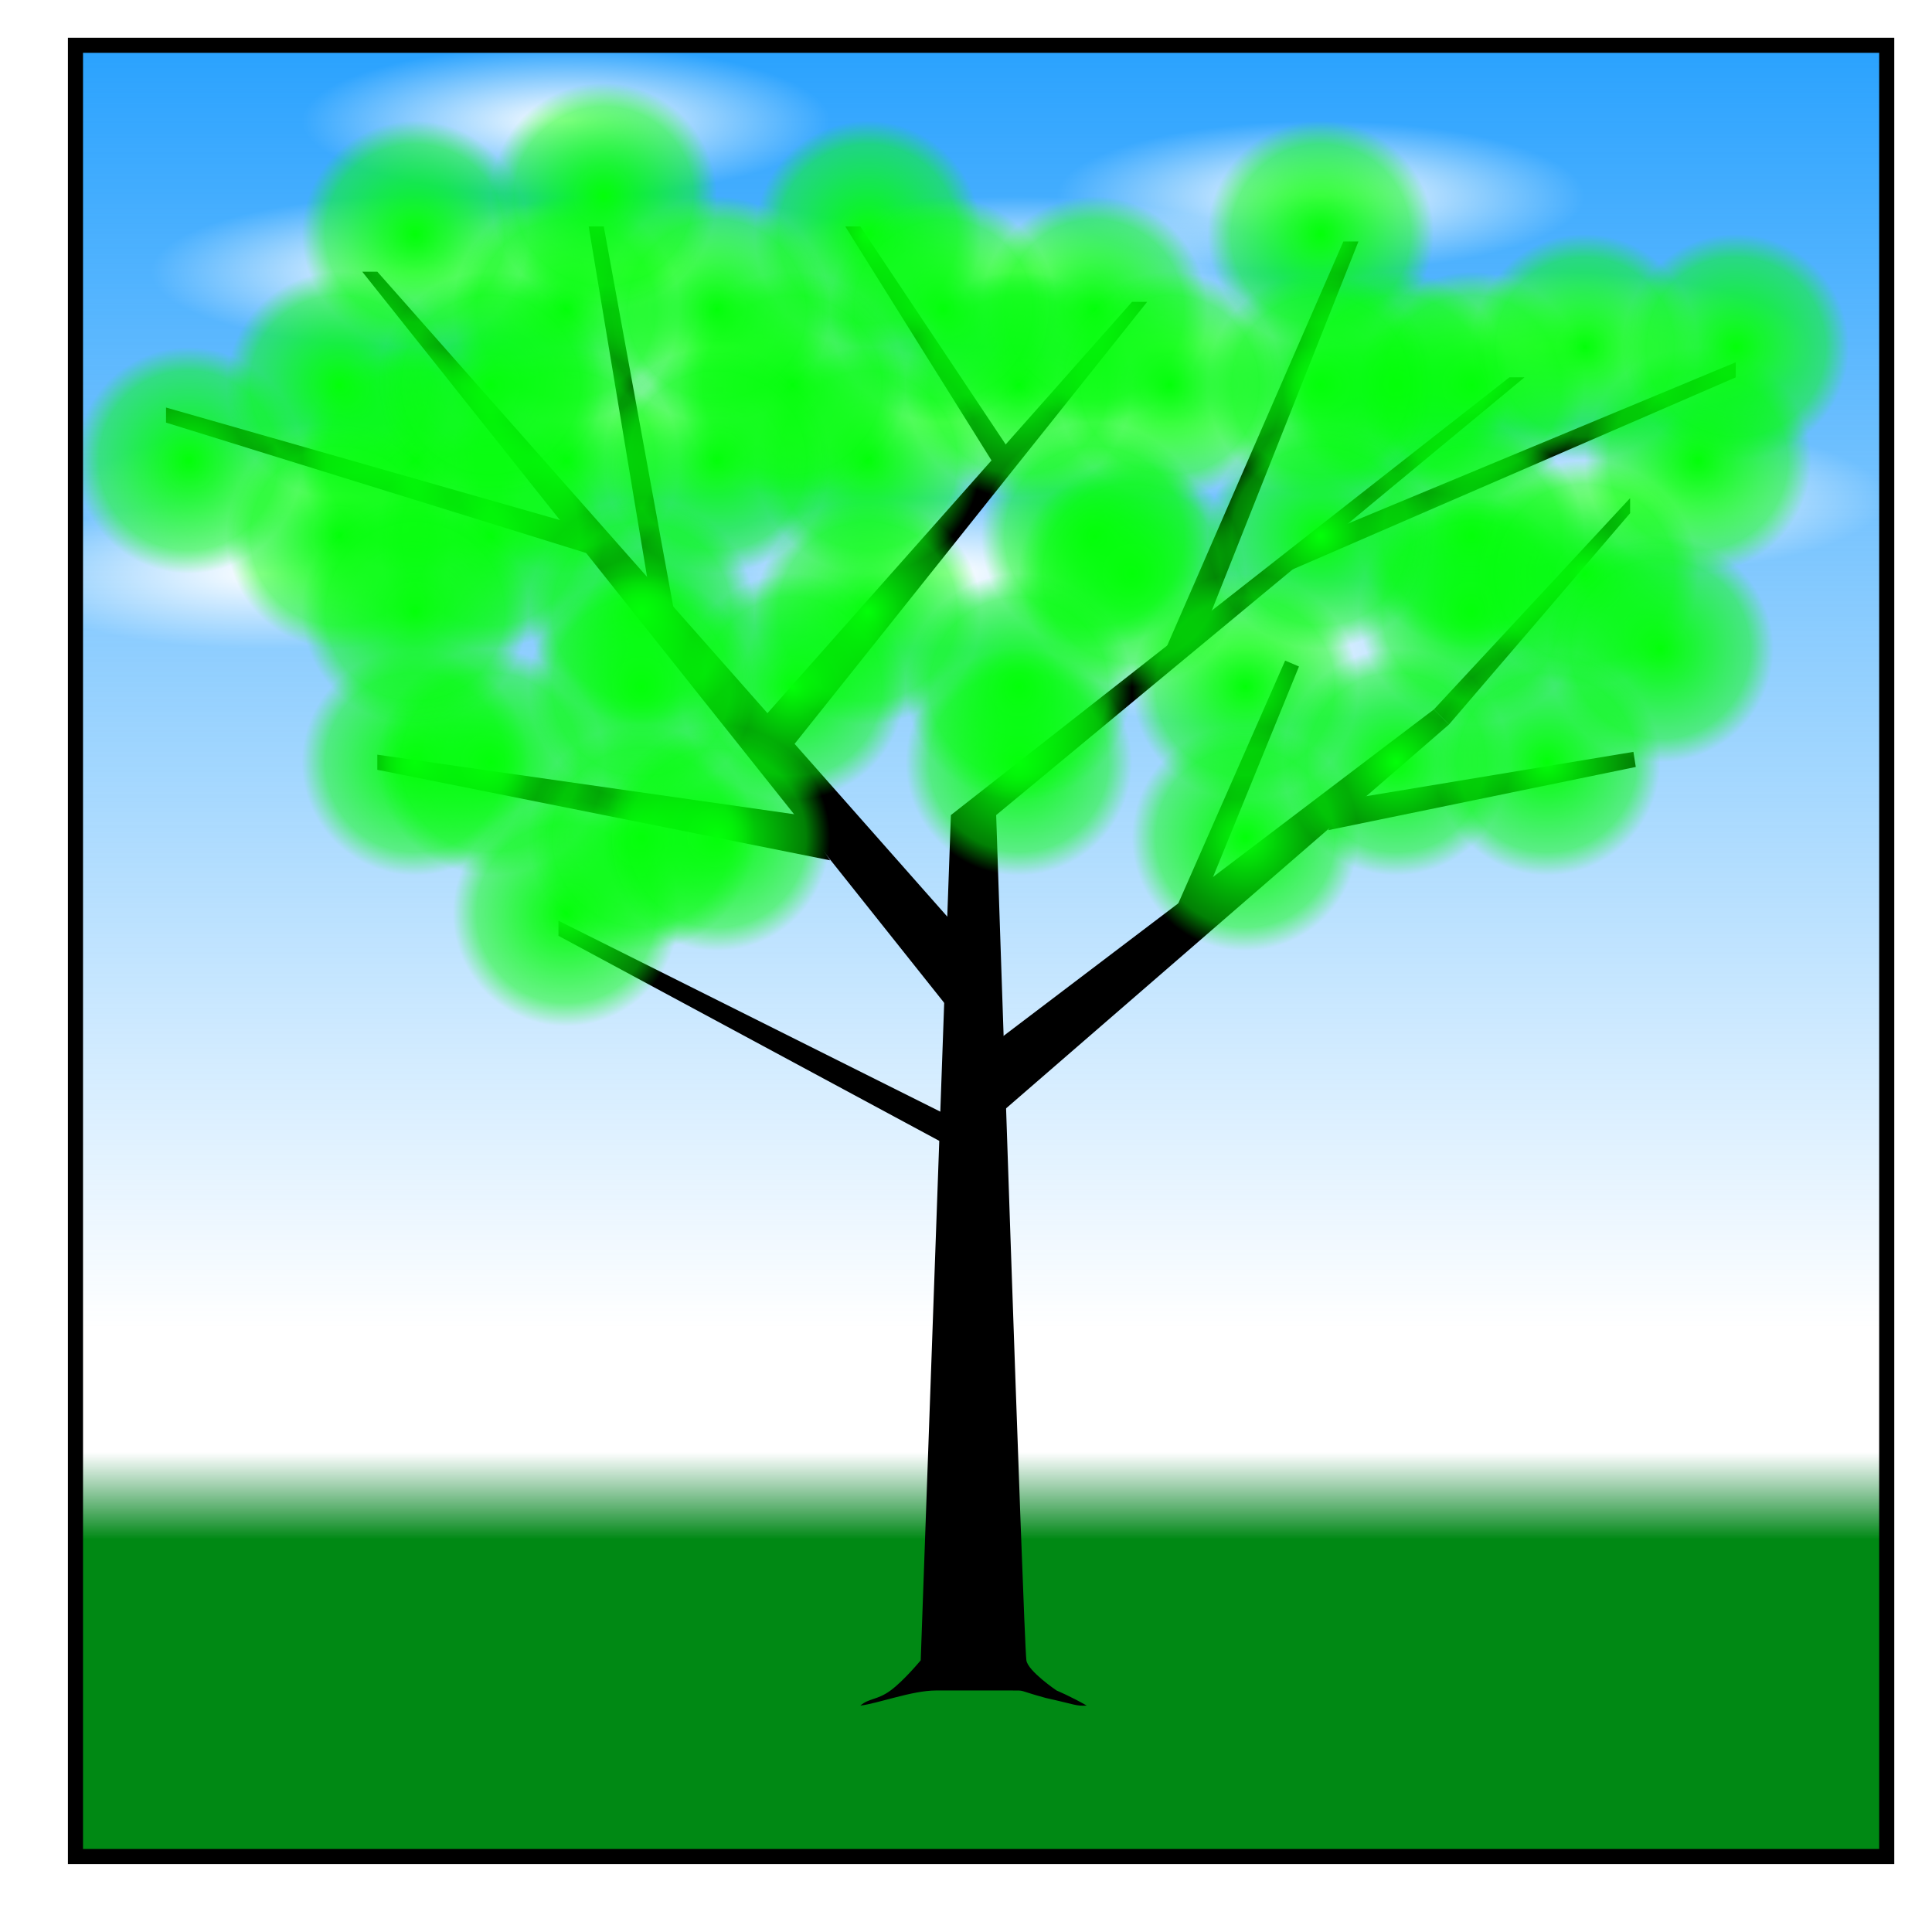
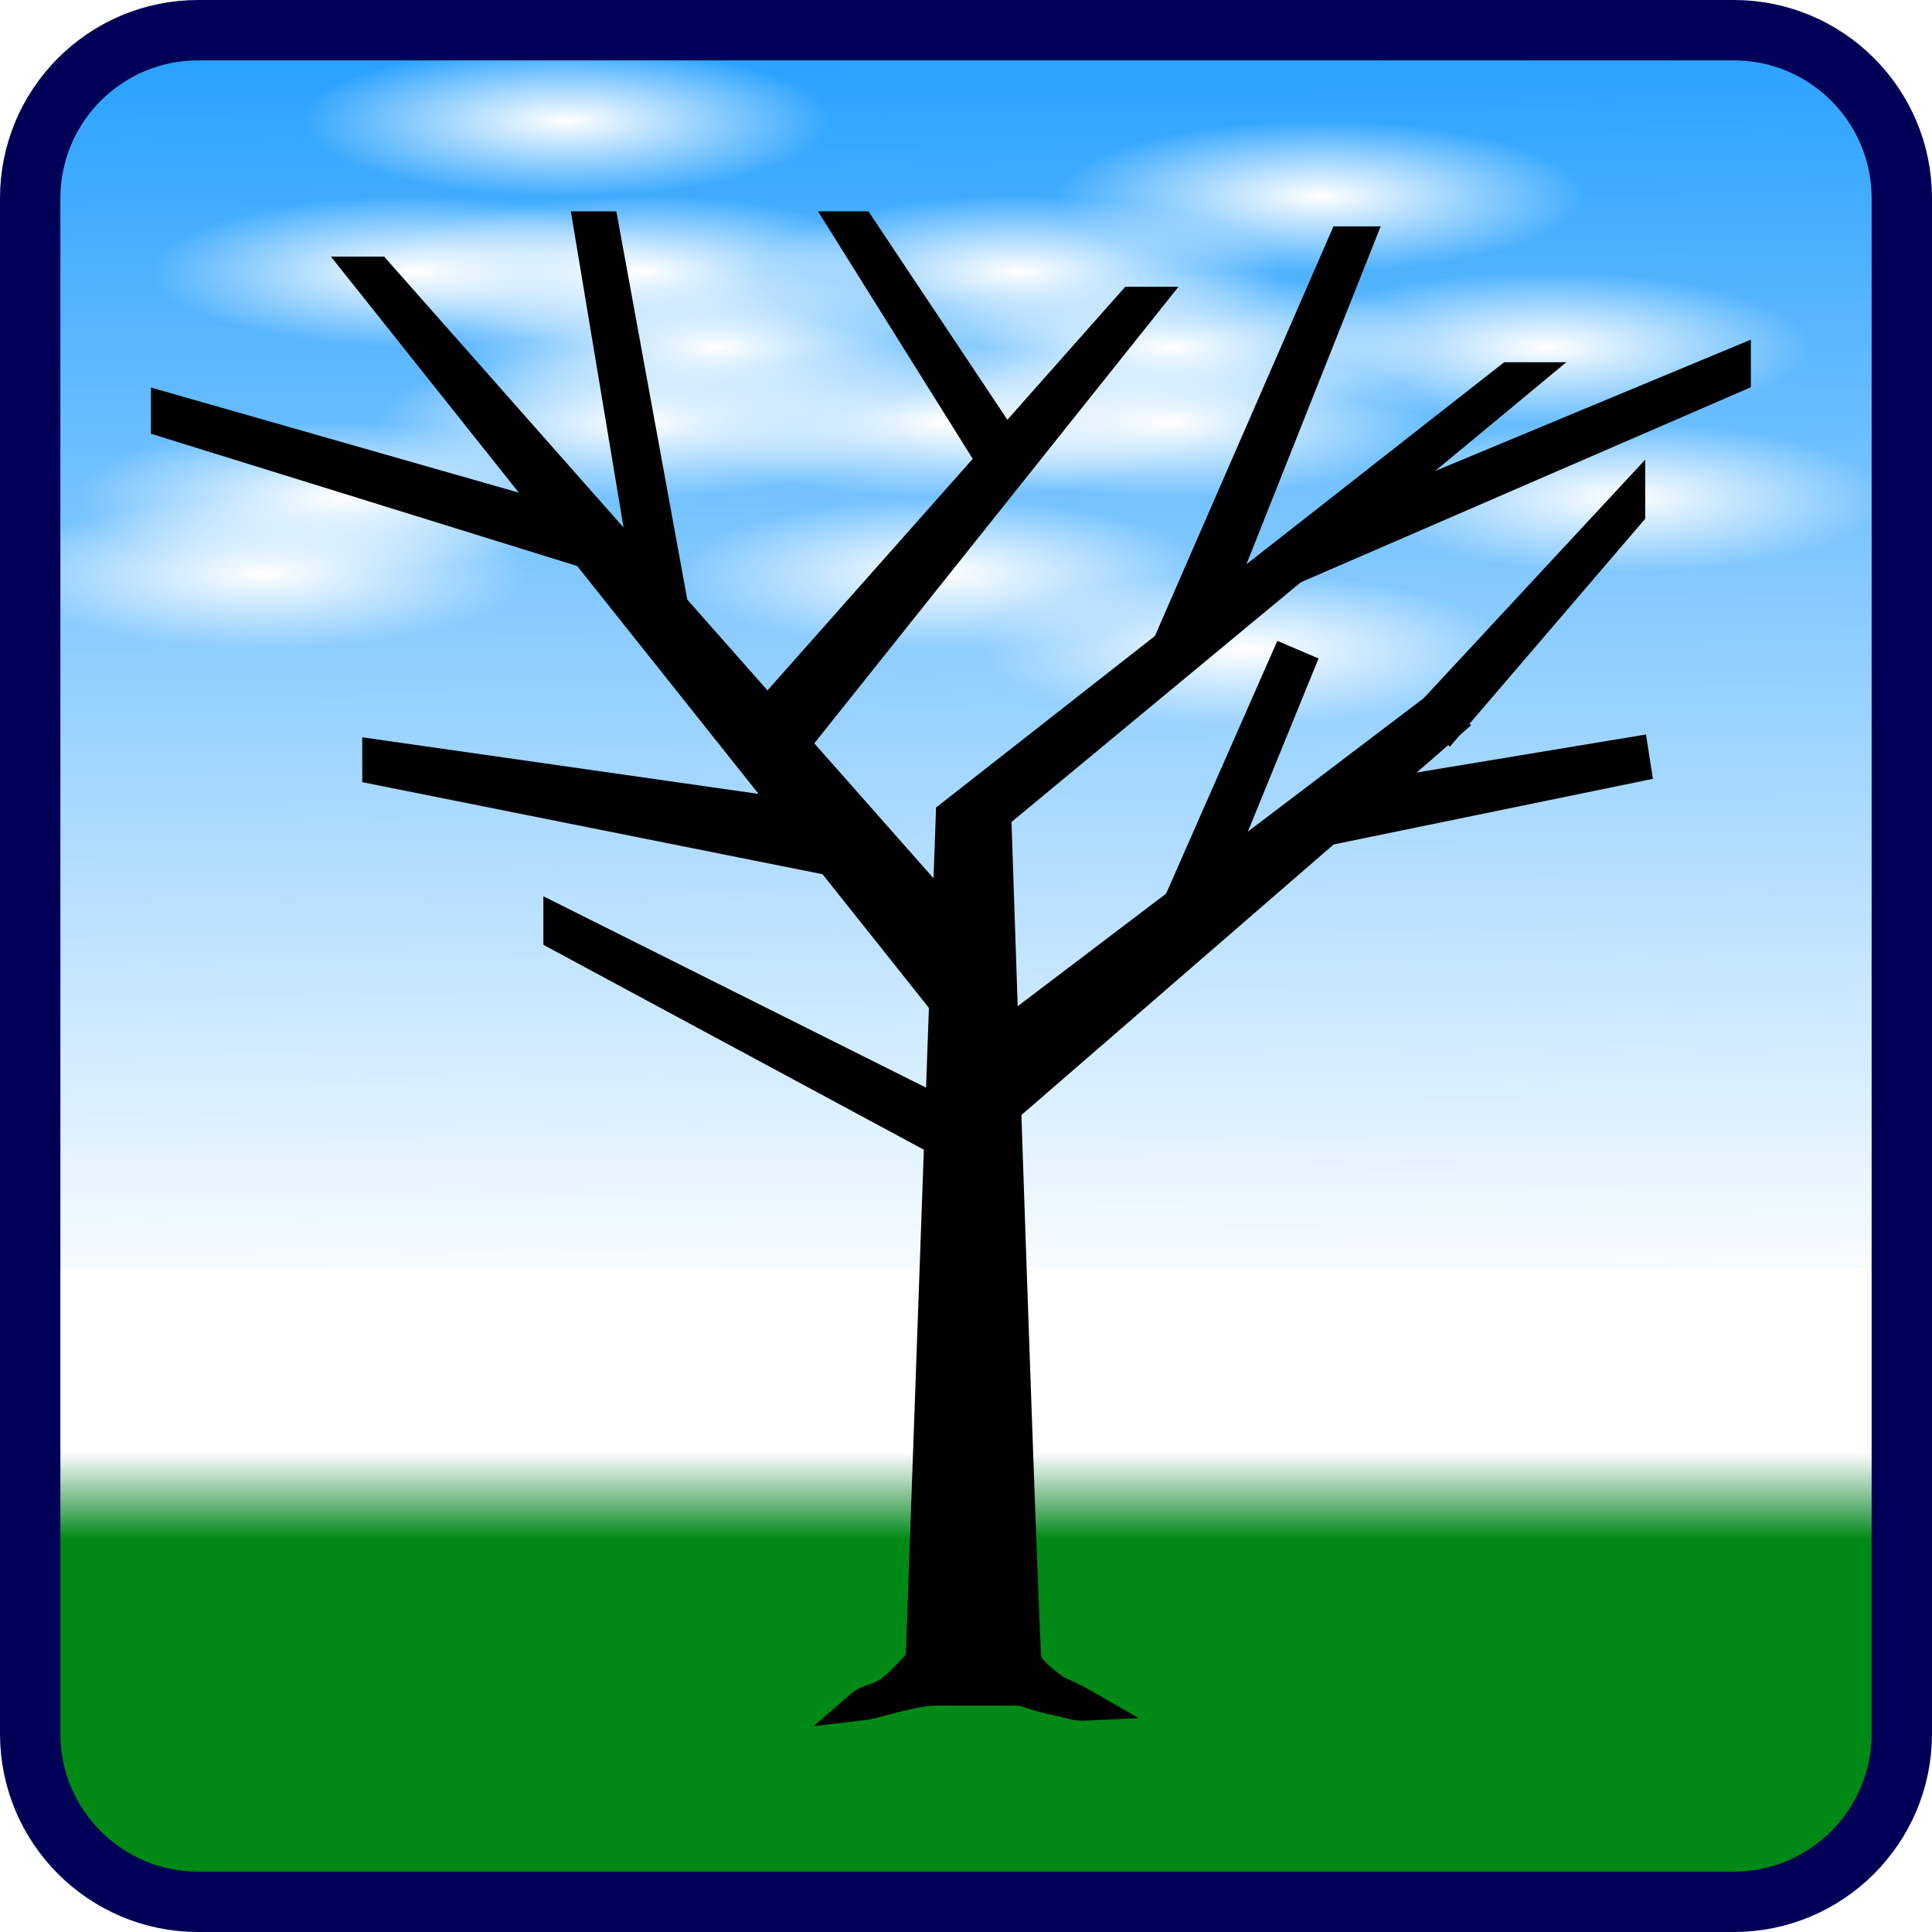
<svg xmlns="http://www.w3.org/2000/svg" xmlns:xlink="http://www.w3.org/1999/xlink" width="128" height="128" viewBox="0 0 128 128" overflow="visible" enable-background="new 0 0 128 128" xml:space="preserve" id="svg2">
  <defs id="defs1232">
    <linearGradient id="linearGradient8198">
      <stop style="stop-color:#008914;stop-opacity:1" offset="0" id="stop8200" />
      <stop style="stop-color:#0c8037;stop-opacity:0" offset="1" id="stop8202" />
    </linearGradient>
    <linearGradient id="linearGradient8188">
      <stop id="stop8196" offset="0" style="stop-color:#c0b50f;stop-opacity:0.498;" />
      <stop style="stop-color:#05dd1b;stop-opacity:0.247;" offset="0.5" id="stop8208" />
      <stop id="stop8210" offset="0.5" style="stop-color:#82c632;stop-opacity:0.122;" />
      <stop style="stop-color:#ffaf4a;stop-opacity:0" offset="1" id="stop8192" />
    </linearGradient>
    <linearGradient id="linearGradient7974">
      <stop style="stop-color:#03ff09;stop-opacity:1;" offset="0" id="stop7976" />
      <stop id="stop7982" offset="0.788" style="stop-color:#03ff09;stop-opacity:0.498;" />
      <stop style="stop-color:#03ff09;stop-opacity:0;" offset="1" id="stop7978" />
    </linearGradient>
    <linearGradient id="linearGradient7892">
      <stop style="stop-color:white;stop-opacity:1;" offset="0" id="stop7894" />
      <stop style="stop-color:white;stop-opacity:0;" offset="1" id="stop7896" />
    </linearGradient>
    <linearGradient id="linearGradient7882">
      <stop style="stop-color:#2aa2fe;stop-opacity:1;" offset="0" id="stop7884" />
      <stop style="stop-color:#2aa2fe;stop-opacity:0;" offset="1" id="stop7886" />
    </linearGradient>
    <linearGradient id="linearGradient6011">
      <stop style="stop-color:lime;stop-opacity:1;" offset="0" id="stop6013" />
      <stop id="stop6922" offset="0.818" style="stop-color:#f2bd00;stop-opacity:0.498;" />
      <stop style="stop-color:lime;stop-opacity:0;" offset="1" id="stop6015" />
    </linearGradient>
    <linearGradient id="XMLID_1_" gradientUnits="userSpaceOnUse" x1="63.92" y1="154.565" x2="63.92" y2="-100.935">
      <stop offset="0" style="stop-color:#FFFFFF" id="stop10" />
      <stop offset="0.246" style="stop-color:#F6F6F6" id="stop12" />
      <stop offset="0.637" style="stop-color:#DFDFDF" id="stop14" />
      <stop offset="1" style="stop-color:#C4C4C4" id="stop16" />
    </linearGradient>
    <linearGradient id="XMLID_2_" gradientUnits="userSpaceOnUse" x1="-26.333" y1="-26.333" x2="56.166" y2="56.166">
      <stop offset="0" style="stop-color:#B3B3B3" id="stop21" />
      <stop offset="1" style="stop-color:#828282" id="stop23" />
    </linearGradient>
    <linearGradient id="XMLID_3_" gradientUnits="userSpaceOnUse" x1="43.023" y1="25.421" x2="204.007" y2="111.065">
      <stop offset="0" style="stop-color:#FFFFFF" id="stop28" />
      <stop offset="0.86" style="stop-color:#DADADA" id="stop30" />
      <stop offset="1" style="stop-color:#D4D4D4" id="stop32" />
    </linearGradient>
    <linearGradient id="XMLID_4_" gradientUnits="userSpaceOnUse" x1="-76.301" y1="10.651" x2="82.112" y2="10.651">
      <stop offset="0" style="stop-color:#FFFFFF" id="stop37" />
      <stop offset="1" style="stop-color:#43449D" id="stop39" />
    </linearGradient>
-     <linearGradient xlink:href="#linearGradient7882" id="linearGradient7888" x1="5" y1="63" x2="125" y2="63" gradientUnits="userSpaceOnUse" spreadMethod="pad" gradientTransform="matrix(0.472223,0,0,0.666667,23.39881,-110.774)" />
+     <linearGradient xlink:href="#linearGradient7882" id="linearGradient7888" x1="6.669" y1="64.111" x2="124.096" y2="63.251" gradientUnits="userSpaceOnUse" spreadMethod="pad" gradientTransform="matrix(0.472223,0,0,0.666667,23.15997,-110.8766)" />
    <radialGradient xlink:href="#linearGradient7892" id="radialGradient7898" cx="27.5" cy="18" fx="27.5" fy="18" r="17.5" gradientTransform="matrix(1,0,0,0.285714,0,12.85714)" gradientUnits="userSpaceOnUse" />
    <radialGradient xlink:href="#linearGradient7892" id="radialGradient7902" gradientUnits="userSpaceOnUse" gradientTransform="matrix(1,0,0,0.285714,0,12.85714)" cx="27.5" cy="18" fx="27.5" fy="18" r="17.5" />
    <radialGradient xlink:href="#linearGradient7892" id="radialGradient7906" gradientUnits="userSpaceOnUse" gradientTransform="matrix(1,0,0,0.285714,0,12.85714)" cx="27.5" cy="18" fx="27.5" fy="18" r="17.5" />
    <radialGradient xlink:href="#linearGradient7892" id="radialGradient7910" gradientUnits="userSpaceOnUse" gradientTransform="matrix(1,0,0,0.285714,0,12.85714)" cx="27.5" cy="18" fx="27.5" fy="18" r="17.5" />
    <radialGradient xlink:href="#linearGradient7892" id="radialGradient7914" gradientUnits="userSpaceOnUse" gradientTransform="matrix(1,0,0,0.285714,0,12.85714)" cx="27.5" cy="18" fx="27.5" fy="18" r="17.5" />
    <radialGradient xlink:href="#linearGradient7892" id="radialGradient7918" gradientUnits="userSpaceOnUse" gradientTransform="matrix(1,0,0,0.285714,0,12.85714)" cx="27.5" cy="18" fx="27.5" fy="18" r="17.5" />
    <radialGradient xlink:href="#linearGradient7892" id="radialGradient7922" gradientUnits="userSpaceOnUse" gradientTransform="matrix(1,0,0,0.285714,0,12.85714)" cx="27.5" cy="18" fx="27.5" fy="18" r="17.5" />
    <radialGradient xlink:href="#linearGradient7892" id="radialGradient7926" gradientUnits="userSpaceOnUse" gradientTransform="matrix(1,0,0,0.285714,0,12.85714)" cx="27.5" cy="18" fx="27.5" fy="18" r="17.5" />
    <radialGradient xlink:href="#linearGradient7892" id="radialGradient7930" gradientUnits="userSpaceOnUse" gradientTransform="matrix(1,0,0,0.285714,0,12.85714)" cx="27.5" cy="18" fx="27.5" fy="18" r="17.5" />
    <radialGradient xlink:href="#linearGradient7892" id="radialGradient7934" gradientUnits="userSpaceOnUse" gradientTransform="matrix(1,0,0,0.285714,0,12.85714)" cx="27.5" cy="18" fx="27.5" fy="18" r="17.5" />
    <radialGradient xlink:href="#linearGradient7892" id="radialGradient7938" gradientUnits="userSpaceOnUse" gradientTransform="matrix(1,0,0,0.285714,0,12.85714)" cx="27.5" cy="18" fx="27.5" fy="18" r="17.5" />
    <radialGradient xlink:href="#linearGradient7892" id="radialGradient7942" gradientUnits="userSpaceOnUse" gradientTransform="matrix(1,0,0,0.285714,0,12.85714)" cx="27.5" cy="18" fx="27.5" fy="18" r="17.5" />
    <radialGradient xlink:href="#linearGradient7892" id="radialGradient7946" gradientUnits="userSpaceOnUse" gradientTransform="matrix(1,0,0,0.285714,0,12.85714)" cx="27.5" cy="18" fx="27.5" fy="18" r="17.5" />
    <radialGradient xlink:href="#linearGradient7892" id="radialGradient7950" gradientUnits="userSpaceOnUse" gradientTransform="matrix(1,0,0,0.285714,0,12.85714)" cx="27.5" cy="18" fx="27.5" fy="18" r="17.5" />
    <radialGradient xlink:href="#linearGradient7892" id="radialGradient7966" gradientUnits="userSpaceOnUse" gradientTransform="matrix(1,0,0,0.285714,0,12.85714)" cx="27.5" cy="18" fx="27.5" fy="18" r="17.5" />
    <radialGradient xlink:href="#linearGradient7892" id="radialGradient7970" gradientUnits="userSpaceOnUse" gradientTransform="matrix(1,0,0,0.285714,0,12.85714)" cx="27.5" cy="18" fx="27.5" fy="18" r="17.5" />
-     <radialGradient xlink:href="#linearGradient7974" id="radialGradient7980" cx="27.5" cy="30.5" fx="27.5" fy="30.5" r="7.5" gradientUnits="userSpaceOnUse" />
-     <radialGradient xlink:href="#linearGradient7974" id="radialGradient7986" gradientUnits="userSpaceOnUse" cx="27.5" cy="30.5" fx="27.5" fy="30.5" r="7.5" />
-     <radialGradient xlink:href="#linearGradient7974" id="radialGradient7990" gradientUnits="userSpaceOnUse" cx="27.5" cy="30.5" fx="27.5" fy="30.5" r="7.5" />
-     <radialGradient xlink:href="#linearGradient7974" id="radialGradient7994" gradientUnits="userSpaceOnUse" cx="27.5" cy="30.5" fx="27.5" fy="30.5" r="7.5" />
-     <radialGradient xlink:href="#linearGradient7974" id="radialGradient7998" gradientUnits="userSpaceOnUse" cx="27.5" cy="30.5" fx="27.5" fy="30.5" r="7.5" />
-     <radialGradient xlink:href="#linearGradient7974" id="radialGradient8002" gradientUnits="userSpaceOnUse" cx="27.5" cy="30.5" fx="27.5" fy="30.5" r="7.5" />
-     <radialGradient xlink:href="#linearGradient7974" id="radialGradient8006" gradientUnits="userSpaceOnUse" cx="27.5" cy="30.5" fx="27.5" fy="30.5" r="7.5" />
-     <radialGradient xlink:href="#linearGradient7974" id="radialGradient8010" gradientUnits="userSpaceOnUse" cx="27.5" cy="30.5" fx="27.5" fy="30.5" r="7.5" />
-     <radialGradient xlink:href="#linearGradient7974" id="radialGradient8014" gradientUnits="userSpaceOnUse" cx="27.5" cy="30.5" fx="27.5" fy="30.5" r="7.5" />
-     <radialGradient xlink:href="#linearGradient7974" id="radialGradient8018" gradientUnits="userSpaceOnUse" cx="27.5" cy="30.5" fx="27.5" fy="30.5" r="7.5" />
-     <radialGradient xlink:href="#linearGradient7974" id="radialGradient8022" gradientUnits="userSpaceOnUse" cx="27.5" cy="30.5" fx="27.5" fy="30.5" r="7.5" />
-     <radialGradient xlink:href="#linearGradient7974" id="radialGradient8026" gradientUnits="userSpaceOnUse" cx="27.5" cy="30.5" fx="27.5" fy="30.5" r="7.5" />
-     <radialGradient xlink:href="#linearGradient7974" id="radialGradient8030" gradientUnits="userSpaceOnUse" cx="27.5" cy="30.5" fx="27.5" fy="30.5" r="7.5" />
-     <radialGradient xlink:href="#linearGradient7974" id="radialGradient8034" gradientUnits="userSpaceOnUse" cx="27.5" cy="30.5" fx="27.5" fy="30.5" r="7.5" />
-     <radialGradient xlink:href="#linearGradient7974" id="radialGradient8038" gradientUnits="userSpaceOnUse" cx="27.5" cy="30.5" fx="27.5" fy="30.5" r="7.5" />
-     <radialGradient xlink:href="#linearGradient7974" id="radialGradient8042" gradientUnits="userSpaceOnUse" cx="27.5" cy="30.5" fx="27.5" fy="30.5" r="7.5" />
-     <radialGradient xlink:href="#linearGradient7974" id="radialGradient8046" gradientUnits="userSpaceOnUse" cx="27.5" cy="30.5" fx="27.5" fy="30.5" r="7.5" />
-     <radialGradient xlink:href="#linearGradient7974" id="radialGradient8050" gradientUnits="userSpaceOnUse" cx="27.5" cy="30.5" fx="27.5" fy="30.5" r="7.5" />
-     <radialGradient xlink:href="#linearGradient7974" id="radialGradient8054" gradientUnits="userSpaceOnUse" cx="27.5" cy="30.5" fx="27.5" fy="30.5" r="7.5" />
-     <radialGradient xlink:href="#linearGradient7974" id="radialGradient8058" gradientUnits="userSpaceOnUse" cx="27.5" cy="30.5" fx="27.5" fy="30.5" r="7.5" />
-     <radialGradient xlink:href="#linearGradient7974" id="radialGradient8062" gradientUnits="userSpaceOnUse" cx="27.5" cy="30.5" fx="27.5" fy="30.5" r="7.5" />
-     <radialGradient xlink:href="#linearGradient7974" id="radialGradient8066" gradientUnits="userSpaceOnUse" cx="27.5" cy="30.5" fx="27.5" fy="30.5" r="7.5" />
-     <radialGradient xlink:href="#linearGradient7974" id="radialGradient8070" gradientUnits="userSpaceOnUse" cx="27.5" cy="30.5" fx="27.5" fy="30.5" r="7.5" />
-     <radialGradient xlink:href="#linearGradient7974" id="radialGradient8074" gradientUnits="userSpaceOnUse" cx="27.5" cy="30.5" fx="27.5" fy="30.5" r="7.5" />
-     <radialGradient xlink:href="#linearGradient7974" id="radialGradient8078" gradientUnits="userSpaceOnUse" cx="27.5" cy="30.5" fx="27.5" fy="30.5" r="7.5" />
-     <radialGradient xlink:href="#linearGradient7974" id="radialGradient8082" gradientUnits="userSpaceOnUse" cx="27.5" cy="30.5" fx="27.5" fy="30.5" r="7.5" />
-     <radialGradient xlink:href="#linearGradient7974" id="radialGradient8086" gradientUnits="userSpaceOnUse" cx="27.5" cy="30.5" fx="27.5" fy="30.5" r="7.5" />
-     <radialGradient xlink:href="#linearGradient7974" id="radialGradient8090" gradientUnits="userSpaceOnUse" cx="27.5" cy="30.5" fx="27.5" fy="30.5" r="7.5" />
-     <radialGradient xlink:href="#linearGradient7974" id="radialGradient8094" gradientUnits="userSpaceOnUse" cx="27.5" cy="30.5" fx="27.5" fy="30.5" r="7.5" />
-     <radialGradient xlink:href="#linearGradient7974" id="radialGradient8098" gradientUnits="userSpaceOnUse" cx="27.5" cy="30.5" fx="27.5" fy="30.5" r="7.5" />
-     <radialGradient xlink:href="#linearGradient7974" id="radialGradient8102" gradientUnits="userSpaceOnUse" cx="27.5" cy="30.5" fx="27.5" fy="30.5" r="7.5" />
-     <radialGradient xlink:href="#linearGradient7974" id="radialGradient8106" gradientUnits="userSpaceOnUse" cx="27.5" cy="30.5" fx="27.5" fy="30.5" r="7.5" />
-     <radialGradient xlink:href="#linearGradient7974" id="radialGradient8110" gradientUnits="userSpaceOnUse" cx="27.5" cy="30.5" fx="27.5" fy="30.5" r="7.5" />
-     <radialGradient xlink:href="#linearGradient7974" id="radialGradient8114" gradientUnits="userSpaceOnUse" cx="27.5" cy="30.5" fx="27.5" fy="30.5" r="7.5" />
-     <radialGradient xlink:href="#linearGradient7974" id="radialGradient8118" gradientUnits="userSpaceOnUse" cx="27.5" cy="30.5" fx="27.5" fy="30.5" r="7.5" />
-     <radialGradient xlink:href="#linearGradient7974" id="radialGradient8122" gradientUnits="userSpaceOnUse" cx="27.5" cy="30.5" fx="27.5" fy="30.5" r="7.5" />
-     <radialGradient xlink:href="#linearGradient7974" id="radialGradient8126" gradientUnits="userSpaceOnUse" cx="27.5" cy="30.5" fx="27.5" fy="30.5" r="7.5" />
-     <radialGradient xlink:href="#linearGradient7974" id="radialGradient8130" gradientUnits="userSpaceOnUse" cx="27.5" cy="30.5" fx="27.5" fy="30.5" r="7.5" />
-     <radialGradient xlink:href="#linearGradient7974" id="radialGradient8134" gradientUnits="userSpaceOnUse" cx="27.5" cy="30.5" fx="27.5" fy="30.5" r="7.5" />
-     <radialGradient xlink:href="#linearGradient7974" id="radialGradient8138" gradientUnits="userSpaceOnUse" cx="27.5" cy="30.5" fx="27.5" fy="30.5" r="7.5" />
-     <radialGradient xlink:href="#linearGradient7974" id="radialGradient8142" gradientUnits="userSpaceOnUse" cx="27.5" cy="30.5" fx="27.5" fy="30.5" r="7.5" />
-     <radialGradient xlink:href="#linearGradient7974" id="radialGradient8146" gradientUnits="userSpaceOnUse" cx="27.5" cy="30.5" fx="27.5" fy="30.5" r="7.5" />
-     <radialGradient xlink:href="#linearGradient7974" id="radialGradient8150" gradientUnits="userSpaceOnUse" cx="27.5" cy="30.5" fx="27.5" fy="30.5" r="7.5" />
-     <radialGradient xlink:href="#linearGradient7974" id="radialGradient8154" gradientUnits="userSpaceOnUse" cx="27.5" cy="30.5" fx="27.5" fy="30.5" r="7.5" />
-     <radialGradient xlink:href="#linearGradient7974" id="radialGradient8158" gradientUnits="userSpaceOnUse" cx="27.5" cy="30.5" fx="27.5" fy="30.5" r="7.5" />
-     <radialGradient xlink:href="#linearGradient7974" id="radialGradient8162" gradientUnits="userSpaceOnUse" cx="27.5" cy="30.5" fx="27.5" fy="30.5" r="7.5" />
-     <radialGradient xlink:href="#linearGradient7974" id="radialGradient8166" gradientUnits="userSpaceOnUse" cx="27.5" cy="30.5" fx="27.5" fy="30.5" r="7.5" />
-     <radialGradient xlink:href="#linearGradient7974" id="radialGradient8170" gradientUnits="userSpaceOnUse" cx="27.5" cy="30.5" fx="27.5" fy="30.5" r="7.5" />
-     <radialGradient xlink:href="#linearGradient7974" id="radialGradient8174" gradientUnits="userSpaceOnUse" cx="27.5" cy="30.5" fx="27.5" fy="30.5" r="7.5" />
    <linearGradient xlink:href="#linearGradient8198" id="linearGradient8204" x1="65" y1="95.988" x2="65" y2="88.559" gradientUnits="userSpaceOnUse" gradientTransform="matrix(0.666667,0,0,0.51852,25.44069,41.98211)" />
  </defs>
  <g id="g68" transform="matrix(1.5,0,0,1.5,-38.16104,-35.63995)">
-     <rect style="fill:url(#linearGradient7888);fill-opacity:1;stroke:none" id="rect6995" width="56.667" height="80" x="25.76" y="-108.774" transform="matrix(0,1,-1,0,0,0)" />
-     <rect style="fill:url(#linearGradient8204);fill-opacity:1;stroke:none" id="rect8178" width="80" height="23.333" x="28.774" y="82.427" />
+     <path transform="matrix(0,1,-1,0,0,0)" style="fill:url(#linearGradient7888);fill-opacity:1;stroke:none" d="M 28.427,-107.441 L 31.76,-109.441 L 52.427,-109.774 L 66.093,-109.941 L 79.76,-110.107 L 79.76,-89.274 L 79.76,-68.441 L 79.76,-47.607 L 79.76,-26.774 L 66.093,-26.774 L 52.427,-26.774 L 30.427,-26.774 L 27.76,-28.774 L 25.093,-32.774 L 25.093,-68.107 L 25.093,-102.774 L 28.427,-107.441 z " id="rect6995" />
+     <path style="fill:url(#linearGradient8204);fill-opacity:1;stroke:none" d="M 26.774,82.427 L 109.441,82.427 L 109.441,100.427 L 107.441,104.427 L 103.441,107.76 L 68.107,107.76 L 32.774,107.76 L 29.441,105.093 L 26.774,101.76 L 26.774,82.427 z " id="rect8178" />
    <path style="fill:url(#radialGradient7898);fill-opacity:1.0;stroke:none" id="path7890" d="M 45 18 A 17.5 5 0 1 1  10,18 A 17.5 5 0 1 1  45 18 z" transform="matrix(0.666667,0,0,0.666667,25.44069,23.75997)" />
    <path style="fill:url(#radialGradient7902);fill-opacity:1;stroke:none" id="path7900" d="M 45 18 A 17.5 5 0 1 1  10,18 A 17.5 5 0 1 1  45 18 z" transform="matrix(0.666667,0,0,0.666667,35.44069,23.75997)" />
    <path style="fill:url(#radialGradient7906);fill-opacity:1;stroke:none" id="path7904" d="M 45 18 A 17.5 5 0 1 1  10,18 A 17.5 5 0 1 1  45 18 z" transform="matrix(0.666667,0,0,0.666667,32.10736,17.0933)" />
    <path style="fill:url(#radialGradient7910);fill-opacity:1;stroke:none" id="path7908" d="M 45 18 A 17.5 5 0 1 1  10,18 A 17.5 5 0 1 1  45 18 z" transform="matrix(0.666667,0,0,0.666667,52.10736,23.75997)" />
    <path style="fill:url(#radialGradient7914);fill-opacity:1;stroke:none" id="path7912" d="M 45 18 A 17.5 5 0 1 1  10,18 A 17.5 5 0 1 1  45 18 z" transform="matrix(0.666667,0,0,0.666667,65.44069,20.42664)" />
    <path style="fill:url(#radialGradient7918);fill-opacity:1;stroke:none" id="path7916" d="M 45 18 A 17.5 5 0 1 1  10,18 A 17.5 5 0 1 1  45 18 z" transform="matrix(0.666667,0,0,0.666667,75.44069,27.0933)" />
    <path style="fill:url(#radialGradient7922);fill-opacity:1;stroke:none" id="path7920" d="M 45 18 A 17.5 5 0 1 1  10,18 A 17.5 5 0 1 1  45 18 z" transform="matrix(0.666667,0,0,0.666667,78.77402,33.75997)" />
    <path style="fill:url(#radialGradient7926);fill-opacity:1;stroke:none" id="path7924" d="M 45 18 A 17.5 5 0 1 1  10,18 A 17.5 5 0 1 1  45 18 z" transform="matrix(0.666667,0,0,0.666667,58.77402,30.42664)" />
    <path style="fill:url(#radialGradient7930);fill-opacity:1;stroke:none" id="path7928" d="M 45 18 A 17.5 5 0 1 1  10,18 A 17.5 5 0 1 1  45 18 z" transform="matrix(0.666667,0,0,0.666667,48.77402,30.42664)" />
    <path style="fill:url(#radialGradient7934);fill-opacity:1;stroke:none" id="path7932" d="M 45 18 A 17.5 5 0 1 1  10,18 A 17.5 5 0 1 1  45 18 z" transform="matrix(0.666667,0,0,0.666667,35.44069,30.42664)" />
    <path style="fill:url(#radialGradient7938);fill-opacity:1;stroke:none" id="path7936" d="M 45 18 A 17.5 5 0 1 1  10,18 A 17.5 5 0 1 1  45 18 z" transform="matrix(0.666667,0,0,0.666667,22.10736,33.75997)" />
    <path style="fill:url(#radialGradient7942);fill-opacity:1;stroke:none" id="path7940" d="M 45 18 A 17.5 5 0 1 1  10,18 A 17.5 5 0 1 1  45 18 z" transform="matrix(0.666667,0,0,0.666667,18.77402,37.0933)" />
    <path style="fill:url(#radialGradient7946);fill-opacity:1;stroke:none" id="path7944" d="M 45 18 A 17.5 5 0 1 1  10,18 A 17.5 5 0 1 1  45 18 z" transform="matrix(0.666667,0,0,0.666667,48.77402,37.0933)" />
    <path style="fill:url(#radialGradient7950);fill-opacity:1;stroke:none" id="path7948" d="M 45 18 A 17.5 5 0 1 1  10,18 A 17.5 5 0 1 1  45 18 z" transform="matrix(0.666667,0,0,0.666667,62.10736,40.42664)" />
    <path style="fill:url(#radialGradient7966);fill-opacity:1;stroke:none" id="path7964" d="M 45 18 A 17.5 5 0 1 1  10,18 A 17.5 5 0 1 1  45 18 z" transform="matrix(0.666667,0,0,0.666667,38.77402,27.0933)" />
    <path style="fill:url(#radialGradient7970);fill-opacity:1;stroke:none" id="path7968" d="M 45 18 A 17.5 5 0 1 1  10,18 A 17.5 5 0 1 1  45 18 z" transform="matrix(0.666667,0,0,0.666667,58.77402,27.0933)" />
-     <g id="g6979" transform="translate(1.33333,7.333333)">
-       <path id="path5080" d="M 90.774,33.093 L 66.107,52.427 L 66.107,52.427 L 64.774,89.76 C 64.774,89.76 64.03,90.661 63.441,91.093 C 62.851,91.526 62.495,91.424 62.107,91.76 C 62.87,91.673 64.392,91.093 65.441,91.093 C 66.774,91.093 68.107,91.093 68.774,91.093 C 69.441,91.093 68.992,91.066 70.298,91.423 C 71.634,91.72 71.617,91.784 72.107,91.76 C 71.412,91.36 70.774,91.093 70.774,91.093 C 70.774,91.093 69.509,90.238 69.441,89.76 C 69.318,88.903 68.107,52.427 68.107,52.427 L 91.441,33.093 L 90.774,33.093 z " style="fill:black;fill-opacity:1;fill-rule:evenodd;stroke:none;stroke-width:1px;stroke-linecap:butt;stroke-linejoin:miter;stroke-opacity:1" />
-       <path id="path5082" d="M 83.441,27.093 L 75.459,45.405 L 77.004,44.97 L 84.107,27.093 L 83.441,27.093 z " style="fill:black;fill-opacity:1;fill-rule:evenodd;stroke:none;stroke-width:1px;stroke-linecap:butt;stroke-linejoin:miter;stroke-opacity:1" />
-       <path id="path5084" d="M 100.774,32.427 L 82.545,40.01 L 80.774,41.76 L 100.774,33.093 L 100.774,32.427 z " style="fill:black;fill-opacity:1;fill-rule:evenodd;stroke:none;stroke-width:1px;stroke-linecap:butt;stroke-linejoin:miter;stroke-opacity:1" />
-       <path id="path5086" d="M 40.774,28.427 L 40.107,28.427 L 66.107,61.093 L 66.107,57.093 L 40.774,28.427 z " style="fill:black;fill-opacity:1;fill-rule:evenodd;stroke:none;stroke-width:1px;stroke-linecap:butt;stroke-linejoin:miter;stroke-opacity:1" />
-       <path id="path5088" d="M 50.774,26.427 L 50.107,26.427 L 52.774,42.427 L 54.069,44.456 L 50.774,26.427 z " style="fill:black;fill-opacity:1;fill-rule:evenodd;stroke:none;stroke-width:1px;stroke-linecap:butt;stroke-linejoin:miter;stroke-opacity:1" />
-       <path id="path5090" d="M 31.441,34.427 L 31.441,35.093 L 50.774,41.093 L 50.107,39.76 L 31.441,34.427 z " style="fill:black;fill-opacity:1;fill-rule:evenodd;stroke:none;stroke-width:1px;stroke-linecap:butt;stroke-linejoin:miter;stroke-opacity:1" />
-       <path id="path5092" d="M 74.107,29.76 L 57.691,48.281 L 58.818,49.764 L 74.774,29.76 L 74.107,29.76 z " style="fill:black;fill-opacity:1;fill-rule:evenodd;stroke:none;stroke-width:1px;stroke-linecap:butt;stroke-linejoin:miter;stroke-opacity:1" />
-       <path id="path5094" d="M 62.107,26.427 L 61.441,26.427 L 68.107,37.093 L 68.774,36.427 L 62.107,26.427 z " style="fill:black;fill-opacity:1;fill-rule:evenodd;stroke:none;stroke-width:1px;stroke-linecap:butt;stroke-linejoin:miter;stroke-opacity:1" />
-       <path id="path5096" d="M 40.774,49.76 L 40.774,50.427 L 60.774,54.427 L 59.441,52.427 L 40.774,49.76 z " style="fill:black;fill-opacity:1;fill-rule:evenodd;stroke:none;stroke-width:1px;stroke-linecap:butt;stroke-linejoin:miter;stroke-opacity:1" />
-       <path id="path5098" d="M 87.441,47.76 L 68.107,62.427 L 68.107,65.76 L 88.107,48.427 L 87.441,47.76 z " style="fill:black;fill-opacity:1;fill-rule:evenodd;stroke:none;stroke-width:1px;stroke-linecap:butt;stroke-linejoin:miter;stroke-opacity:1" />
-       <path id="path5100" d="M 96.253,49.635 L 83.441,51.76 L 82.774,53.093 L 96.357,50.302 L 96.253,49.635 z " style="fill:black;fill-opacity:1;fill-rule:evenodd;stroke:none;stroke-width:1px;stroke-linecap:butt;stroke-linejoin:miter;stroke-opacity:1" />
-       <path id="path5102" d="M 96.107,38.427 L 87.441,47.76 L 88.107,48.427 L 96.107,39.093 L 96.107,38.427 z " style="fill:black;fill-opacity:1;fill-rule:evenodd;stroke:none;stroke-width:1px;stroke-linecap:butt;stroke-linejoin:miter;stroke-opacity:1" />
-       <path id="path6972" d="M 48.774,57.093 L 48.774,57.76 L 66.107,67.093 L 66.107,65.76 L 48.774,57.093 z " style="fill:black;fill-opacity:1;fill-rule:evenodd;stroke:none;stroke-width:1px;stroke-linecap:butt;stroke-linejoin:miter;stroke-opacity:1" />
-       <path id="path6974" d="M 80.87,45.604 L 76.107,56.427 L 77.441,55.76 L 81.481,45.865 L 80.87,45.604 z " style="fill:black;fill-opacity:1;fill-rule:evenodd;stroke:none;stroke-width:1px;stroke-linecap:butt;stroke-linejoin:miter;stroke-opacity:1" />
+     <g id="g6979" transform="translate(1.33333,7.333333)" style="stroke:black;stroke-opacity:1;stroke-width:1.333;stroke-miterlimit:4;stroke-dasharray:none;stroke-linecap:square;stroke-linejoin:miter">
+       <path id="path5080" d="M 90.774,33.093 L 66.107,52.427 L 66.107,52.427 L 64.774,89.76 C 64.774,89.76 64.03,90.661 63.441,91.093 C 62.851,91.526 62.495,91.424 62.107,91.76 C 62.87,91.673 64.392,91.093 65.441,91.093 C 66.774,91.093 68.107,91.093 68.774,91.093 C 69.441,91.093 68.992,91.066 70.298,91.423 C 71.634,91.72 71.617,91.784 72.107,91.76 C 71.412,91.36 70.774,91.093 70.774,91.093 C 70.774,91.093 69.509,90.238 69.441,89.76 C 69.318,88.903 68.107,52.427 68.107,52.427 L 91.441,33.093 L 90.774,33.093 z " style="fill:black;fill-opacity:1;fill-rule:evenodd;stroke:black;stroke-width:1.333;stroke-linecap:square;stroke-linejoin:miter;stroke-opacity:1;stroke-miterlimit:4;stroke-dasharray:none" />
+       <path id="path5082" d="M 83.441,27.093 L 75.459,45.405 L 77.004,44.97 L 84.107,27.093 L 83.441,27.093 z " style="fill:black;fill-opacity:1;fill-rule:evenodd;stroke:black;stroke-width:1.333;stroke-linecap:square;stroke-linejoin:miter;stroke-opacity:1;stroke-miterlimit:4;stroke-dasharray:none" />
+       <path id="path5084" d="M 100.774,32.427 L 82.545,40.01 L 80.774,41.76 L 100.774,33.093 L 100.774,32.427 z " style="fill:black;fill-opacity:1;fill-rule:evenodd;stroke:black;stroke-width:1.333;stroke-linecap:square;stroke-linejoin:miter;stroke-opacity:1;stroke-miterlimit:4;stroke-dasharray:none" />
+       <path id="path5086" d="M 40.774,28.427 L 40.107,28.427 L 66.107,61.093 L 66.107,57.093 L 40.774,28.427 z " style="fill:black;fill-opacity:1;fill-rule:evenodd;stroke:black;stroke-width:1.333;stroke-linecap:square;stroke-linejoin:miter;stroke-opacity:1;stroke-miterlimit:4;stroke-dasharray:none" />
+       <path id="path5088" d="M 50.774,26.427 L 50.107,26.427 L 52.774,42.427 L 54.069,44.456 L 50.774,26.427 z " style="fill:black;fill-opacity:1;fill-rule:evenodd;stroke:black;stroke-width:1.333;stroke-linecap:square;stroke-linejoin:miter;stroke-opacity:1;stroke-miterlimit:4;stroke-dasharray:none" />
+       <path id="path5090" d="M 31.441,34.427 L 31.441,35.093 L 50.774,41.093 L 50.107,39.76 L 31.441,34.427 z " style="fill:black;fill-opacity:1;fill-rule:evenodd;stroke:black;stroke-width:1.333;stroke-linecap:square;stroke-linejoin:miter;stroke-opacity:1;stroke-miterlimit:4;stroke-dasharray:none" />
+       <path id="path5092" d="M 74.107,29.76 L 57.691,48.281 L 58.818,49.764 L 74.774,29.76 L 74.107,29.76 z " style="fill:black;fill-opacity:1;fill-rule:evenodd;stroke:black;stroke-width:1.333;stroke-linecap:square;stroke-linejoin:miter;stroke-opacity:1;stroke-miterlimit:4;stroke-dasharray:none" />
+       <path id="path5094" d="M 62.107,26.427 L 61.441,26.427 L 68.107,37.093 L 68.774,36.427 L 62.107,26.427 z " style="fill:black;fill-opacity:1;fill-rule:evenodd;stroke:black;stroke-width:1.333;stroke-linecap:square;stroke-linejoin:miter;stroke-opacity:1;stroke-miterlimit:4;stroke-dasharray:none" />
+       <path id="path5096" d="M 40.774,49.76 L 40.774,50.427 L 60.774,54.427 L 59.441,52.427 L 40.774,49.76 z " style="fill:black;fill-opacity:1;fill-rule:evenodd;stroke:black;stroke-width:1.333;stroke-linecap:square;stroke-linejoin:miter;stroke-opacity:1;stroke-miterlimit:4;stroke-dasharray:none" />
+       <path id="path5098" d="M 87.441,47.76 L 68.107,62.427 L 68.107,65.76 L 88.107,48.427 L 87.441,47.76 z " style="fill:black;fill-opacity:1;fill-rule:evenodd;stroke:black;stroke-width:1.333;stroke-linecap:square;stroke-linejoin:miter;stroke-opacity:1;stroke-miterlimit:4;stroke-dasharray:none" />
+       <path id="path5100" d="M 96.253,49.635 L 83.441,51.76 L 82.774,53.093 L 96.357,50.302 L 96.253,49.635 z " style="fill:black;fill-opacity:1;fill-rule:evenodd;stroke:black;stroke-width:1.333;stroke-linecap:square;stroke-linejoin:miter;stroke-opacity:1;stroke-miterlimit:4;stroke-dasharray:none" />
+       <path id="path5102" d="M 96.107,38.427 L 87.441,47.76 L 88.107,48.427 L 96.107,39.093 L 96.107,38.427 z " style="fill:black;fill-opacity:1;fill-rule:evenodd;stroke:black;stroke-width:1.333;stroke-linecap:square;stroke-linejoin:miter;stroke-opacity:1;stroke-miterlimit:4;stroke-dasharray:none" />
+       <path id="path6972" d="M 48.774,57.093 L 48.774,57.76 L 66.107,67.093 L 66.107,65.76 L 48.774,57.093 z " style="fill:black;fill-opacity:1;fill-rule:evenodd;stroke:black;stroke-width:1.333;stroke-linecap:square;stroke-linejoin:miter;stroke-opacity:1;stroke-miterlimit:4;stroke-dasharray:none" />
+       <path id="path6974" d="M 80.87,45.604 L 76.107,56.427 L 77.441,55.76 L 81.481,45.865 L 80.87,45.604 z " style="fill:black;fill-opacity:1;fill-rule:evenodd;stroke:black;stroke-width:1.333;stroke-linecap:square;stroke-linejoin:miter;stroke-opacity:1;stroke-miterlimit:4;stroke-dasharray:none" />
    </g>
-     <path style="fill:url(#radialGradient7980);fill-opacity:1.0;stroke:none" id="path7972" d="M 35 30.5 A 7.5 7.5 0 1 1  20,30.5 A 7.5 7.5 0 1 1  35 30.5 z" transform="matrix(0.666667,0,0,0.666667,25.44069,23.75997)" />
-     <path style="fill:url(#radialGradient7986);fill-opacity:1;stroke:none" id="path7984" d="M 35 30.5 A 7.5 7.5 0 1 1  20,30.5 A 7.5 7.5 0 1 1  35 30.5 z" transform="matrix(0.666667,0,0,0.666667,25.44069,13.75997)" />
-     <path style="fill:url(#radialGradient7990);fill-opacity:1;stroke:none" id="path7988" d="M 35 30.5 A 7.5 7.5 0 1 1  20,30.5 A 7.5 7.5 0 1 1  35 30.5 z" transform="matrix(0.666667,0,0,0.666667,15.44069,23.75997)" />
-     <path style="fill:url(#radialGradient7994);fill-opacity:1;stroke:none" id="path7992" d="M 35 30.5 A 7.5 7.5 0 1 1  20,30.5 A 7.5 7.5 0 1 1  35 30.5 z" transform="matrix(0.666667,0,0,0.666667,22.10736,20.42664)" />
-     <path style="fill:url(#radialGradient7998);fill-opacity:1;stroke:none" id="path7996" d="M 35 30.5 A 7.5 7.5 0 1 1  20,30.5 A 7.5 7.5 0 1 1  35 30.5 z" transform="matrix(0.666667,0,0,0.666667,32.10736,17.0933)" />
-     <path style="fill:url(#radialGradient8002);fill-opacity:1;stroke:none" id="path8000" d="M 35 30.5 A 7.5 7.5 0 1 1  20,30.5 A 7.5 7.5 0 1 1  35 30.5 z" transform="matrix(0.666667,0,0,0.666667,32.10736,23.75997)" />
-     <path style="fill:url(#radialGradient8006);fill-opacity:1;stroke:none" id="path8004" d="M 35 30.5 A 7.5 7.5 0 1 1  20,30.5 A 7.5 7.5 0 1 1  35 30.5 z" transform="matrix(0.666667,0,0,0.666667,22.10736,27.0933)" />
-     <path style="fill:url(#radialGradient8010);fill-opacity:1;stroke:none" id="path8008" d="M 35 30.5 A 7.5 7.5 0 1 1  20,30.5 A 7.5 7.5 0 1 1  35 30.5 z" transform="matrix(0.666667,0,0,0.666667,25.44069,37.0933)" />
-     <path style="fill:url(#radialGradient8014);fill-opacity:1;stroke:none" id="path8012" d="M 35 30.5 A 7.5 7.5 0 1 1  20,30.5 A 7.5 7.5 0 1 1  35 30.5 z" transform="matrix(0.666667,0,0,0.666667,28.77402,37.0933)" />
-     <path style="fill:url(#radialGradient8018);fill-opacity:1;stroke:none" id="path8016" d="M 35 30.5 A 7.5 7.5 0 1 1  20,30.5 A 7.5 7.5 0 1 1  35 30.5 z" transform="matrix(0.666667,0,0,0.666667,28.77402,27.0933)" />
-     <path style="fill:url(#radialGradient8022);fill-opacity:1;stroke:none" id="path8020" d="M 35 30.5 A 7.5 7.5 0 1 1  20,30.5 A 7.5 7.5 0 1 1  35 30.5 z" transform="matrix(0.666667,0,0,0.666667,45.44069,13.75997)" />
-     <path style="fill:url(#radialGradient8026);fill-opacity:1;stroke:none" id="path8024" d="M 35 30.5 A 7.5 7.5 0 1 1  20,30.5 A 7.5 7.5 0 1 1  35 30.5 z" transform="matrix(0.666667,0,0,0.666667,52.10736,20.42664)" />
-     <path style="fill:url(#radialGradient8030);fill-opacity:1;stroke:none" id="path8028" d="M 35 30.5 A 7.5 7.5 0 1 1  20,30.5 A 7.5 7.5 0 1 1  35 30.5 z" transform="matrix(0.666667,0,0,0.666667,55.44069,17.0933)" />
-     <path style="fill:url(#radialGradient8034);fill-opacity:1;stroke:none" id="path8032" d="M 35 30.5 A 7.5 7.5 0 1 1  20,30.5 A 7.5 7.5 0 1 1  35 30.5 z" transform="matrix(0.666667,0,0,0.666667,65.44068,13.75996)" />
-     <path style="fill:url(#radialGradient8038);fill-opacity:1;stroke:none" id="path8036" d="M 35 30.5 A 7.5 7.5 0 1 1  20,30.5 A 7.5 7.5 0 1 1  35 30.5 z" transform="matrix(0.666667,0,0,0.666667,68.77402,20.42664)" />
-     <path style="fill:url(#radialGradient8042);fill-opacity:1;stroke:none" id="path8040" d="M 35 30.5 A 7.5 7.5 0 1 1  20,30.5 A 7.5 7.5 0 1 1  35 30.5 z" transform="matrix(0.666667,0,0,0.666667,72.10736,20.42664)" />
-     <path style="fill:url(#radialGradient8046);fill-opacity:1;stroke:none" id="path8044" d="M 35 30.5 A 7.5 7.5 0 1 1  20,30.5 A 7.5 7.5 0 1 1  35 30.5 z" transform="matrix(0.666667,0,0,0.666667,48.77402,17.0933)" />
-     <path style="fill:url(#radialGradient8050);fill-opacity:1;stroke:none" id="path8048" d="M 35 30.5 A 7.5 7.5 0 1 1  20,30.5 A 7.5 7.5 0 1 1  35 30.5 z" transform="matrix(0.666667,0,0,0.666667,45.44069,23.75997)" />
-     <path style="fill:url(#radialGradient8054);fill-opacity:1;stroke:none" id="path8052" d="M 35 30.5 A 7.5 7.5 0 1 1  20,30.5 A 7.5 7.5 0 1 1  35 30.5 z" transform="matrix(0.666667,0,0,0.666667,45.44069,30.42664)" />
-     <path style="fill:url(#radialGradient8058);fill-opacity:1;stroke:none" id="path8056" d="M 35 30.5 A 7.5 7.5 0 1 1  20,30.5 A 7.5 7.5 0 1 1  35 30.5 z" transform="matrix(0.666667,0,0,0.666667,42.10736,20.42664)" />
-     <path style="fill:url(#radialGradient8062);fill-opacity:1;stroke:none" id="path8060" d="M 35 30.5 A 7.5 7.5 0 1 1  20,30.5 A 7.5 7.5 0 1 1  35 30.5 z" transform="matrix(0.666667,0,0,0.666667,38.77402,17.0933)" />
-     <path style="fill:url(#radialGradient8066);fill-opacity:1;stroke:none" id="path8064" d="M 35 30.5 A 7.5 7.5 0 1 1  20,30.5 A 7.5 7.5 0 1 1  35 30.5 z" transform="matrix(0.666667,0,0,0.666667,28.77402,20.42664)" />
-     <path style="fill:url(#radialGradient8070);fill-opacity:1;stroke:none" id="path8068" d="M 35 30.5 A 7.5 7.5 0 1 1  20,30.5 A 7.5 7.5 0 1 1  35 30.5 z" transform="matrix(0.666667,0,0,0.666667,65.44069,20.42664)" />
-     <path style="fill:url(#radialGradient8074);fill-opacity:1;stroke:none" id="path8072" d="M 35 30.5 A 7.5 7.5 0 1 1  20,30.5 A 7.5 7.5 0 1 1  35 30.5 z" transform="matrix(0.666667,0,0,0.666667,58.77402,20.42664)" />
-     <path style="fill:url(#radialGradient8078);fill-opacity:1;stroke:none" id="path8076" d="M 35 30.5 A 7.5 7.5 0 1 1  20,30.5 A 7.5 7.5 0 1 1  35 30.5 z" transform="matrix(0.666667,0,0,0.666667,72.10736,27.0933)" />
-     <path style="fill:url(#radialGradient8082);fill-opacity:1;stroke:none" id="path8080" d="M 35 30.5 A 7.5 7.5 0 1 1  20,30.5 A 7.5 7.5 0 1 1  35 30.5 z" transform="matrix(0.666667,0,0,0.666667,82.10736,23.75997)" />
-     <path style="fill:url(#radialGradient8086);fill-opacity:1;stroke:none" id="path8084" d="M 35 30.5 A 7.5 7.5 0 1 1  20,30.5 A 7.5 7.5 0 1 1  35 30.5 z" transform="matrix(0.666667,0,0,0.666667,77.10735,18.75996)" />
-     <path style="fill:url(#radialGradient8090);fill-opacity:1;stroke:none" id="path8088" d="M 35 30.5 A 7.5 7.5 0 1 1  20,30.5 A 7.5 7.5 0 1 1  35 30.5 z" transform="matrix(0.666667,0,0,0.666667,72.10736,30.42664)" />
-     <path style="fill:url(#radialGradient8094);fill-opacity:1;stroke:none" id="path8092" d="M 35 30.5 A 7.5 7.5 0 1 1  20,30.5 A 7.5 7.5 0 1 1  35 30.5 z" transform="matrix(0.666667,0,0,0.666667,77.10735,28.75996)" />
-     <path style="fill:url(#radialGradient8098);fill-opacity:1;stroke:none" id="path8096" d="M 35 30.5 A 7.5 7.5 0 1 1  20,30.5 A 7.5 7.5 0 1 1  35 30.5 z" transform="matrix(0.666667,0,0,0.666667,80.44068,32.09329)" />
-     <path style="fill:url(#radialGradient8102);fill-opacity:1;stroke:none" id="path8100" d="M 35 30.5 A 7.5 7.5 0 1 1  20,30.5 A 7.5 7.5 0 1 1  35 30.5 z" transform="matrix(0.666667,0,0,0.666667,83.77402,18.75996)" />
-     <path style="fill:url(#radialGradient8106);fill-opacity:1;stroke:none" id="path8104" d="M 35 30.5 A 7.5 7.5 0 1 1  20,30.5 A 7.5 7.5 0 1 1  35 30.5 z" transform="matrix(0.666667,0,0,0.666667,62.10736,33.75997)" />
-     <path style="fill:url(#radialGradient8110);fill-opacity:1;stroke:none" id="path8108" d="M 35 30.5 A 7.5 7.5 0 1 1  20,30.5 A 7.5 7.5 0 1 1  35 30.5 z" transform="matrix(0.666667,0,0,0.666667,65.44069,27.0933)" />
-     <path style="fill:url(#radialGradient8114);fill-opacity:1;stroke:none" id="path8112" d="M 35 30.5 A 7.5 7.5 0 1 1  20,30.5 A 7.5 7.5 0 1 1  35 30.5 z" transform="matrix(0.666667,0,0,0.666667,55.44069,27.0933)" />
-     <path style="fill:url(#radialGradient8118);fill-opacity:1;stroke:none" id="path8116" d="M 35 30.5 A 7.5 7.5 0 1 1  20,30.5 A 7.5 7.5 0 1 1  35 30.5 z" transform="matrix(0.666667,0,0,0.666667,38.77402,23.75997)" />
-     <path style="fill:url(#radialGradient8122);fill-opacity:1;stroke:none" id="path8120" d="M 35 30.5 A 7.5 7.5 0 1 1  20,30.5 A 7.5 7.5 0 1 1  35 30.5 z" transform="matrix(0.666667,0,0,0.666667,35.44069,30.42664)" />
-     <path style="fill:url(#radialGradient8126);fill-opacity:1;stroke:none" id="path8124" d="M 35 30.5 A 7.5 7.5 0 1 1  20,30.5 A 7.5 7.5 0 1 1  35 30.5 z" transform="matrix(0.666667,0,0,0.666667,62.10736,40.42664)" />
-     <path style="fill:url(#radialGradient8130);fill-opacity:1;stroke:none" id="path8128" d="M 35 30.5 A 7.5 7.5 0 1 1  20,30.5 A 7.5 7.5 0 1 1  35 30.5 z" transform="matrix(0.666667,0,0,0.666667,68.77402,37.0933)" />
-     <path style="fill:url(#radialGradient8134);fill-opacity:1;stroke:none" id="path8132" d="M 35 30.5 A 7.5 7.5 0 1 1  20,30.5 A 7.5 7.5 0 1 1  35 30.5 z" transform="matrix(0.666667,0,0,0.666667,75.44069,37.09329)" />
-     <path style="fill:url(#radialGradient8138);fill-opacity:1;stroke:none" id="path8136" d="M 35 30.5 A 7.5 7.5 0 1 1  20,30.5 A 7.5 7.5 0 1 1  35 30.5 z" transform="matrix(0.666667,0,0,0.666667,32.10736,43.75997)" />
-     <path style="fill:url(#radialGradient8142);fill-opacity:1;stroke:none" id="path8140" d="M 35 30.5 A 7.5 7.5 0 1 1  20,30.5 A 7.5 7.5 0 1 1  35 30.5 z" transform="matrix(0.666667,0,0,0.666667,42.10735,33.75996)" />
-     <path style="fill:url(#radialGradient8146);fill-opacity:1;stroke:none" id="path8144" d="M 35 30.5 A 7.5 7.5 0 1 1  20,30.5 A 7.5 7.5 0 1 1  35 30.5 z" transform="matrix(0.666667,0,0,0.666667,35.44068,40.42663)" />
-     <path style="fill:url(#radialGradient8150);fill-opacity:1;stroke:none" id="path8148" d="M 35 30.5 A 7.5 7.5 0 1 1  20,30.5 A 7.5 7.5 0 1 1  35 30.5 z" transform="matrix(0.666667,0,0,0.666667,33.77402,12.09329)" />
-     <path style="fill:url(#radialGradient8154);fill-opacity:1;stroke:none" id="path8152" d="M 35 30.5 A 7.5 7.5 0 1 1  20,30.5 A 7.5 7.5 0 1 1  35 30.5 z" transform="matrix(0.666667,0,0,0.666667,25.44068,30.42663)" />
-     <path style="fill:url(#radialGradient8158);fill-opacity:1;stroke:none" id="path8156" d="M 35 30.5 A 7.5 7.5 0 1 1  20,30.5 A 7.5 7.5 0 1 1  35 30.5 z" transform="matrix(0.666667,0,0,0.666667,35.44069,33.75997)" />
-     <path style="fill:url(#radialGradient8162);fill-opacity:1;stroke:none" id="path8160" d="M 35 30.5 A 7.5 7.5 0 1 1  20,30.5 A 7.5 7.5 0 1 1  35 30.5 z" transform="matrix(0.666667,0,0,0.666667,57.10735,28.75996)" />
-     <path style="fill:url(#radialGradient8166);fill-opacity:1;stroke:none" id="path8164" d="M 35 30.5 A 7.5 7.5 0 1 1  20,30.5 A 7.5 7.5 0 1 1  35 30.5 z" transform="matrix(0.666667,0,0,0.666667,38.77402,40.42664)" />
-     <path style="fill:url(#radialGradient8170);fill-opacity:1;stroke:none" id="path8168" d="M 35 30.5 A 7.5 7.5 0 1 1  20,30.5 A 7.5 7.5 0 1 1  35 30.5 z" transform="matrix(0.666667,0,0,0.666667,52.10736,37.0933)" />
-     <path style="fill:url(#radialGradient8174);fill-opacity:1;stroke:none" id="path8172" d="M 35 30.5 A 7.5 7.5 0 1 1  20,30.5 A 7.5 7.5 0 1 1  35 30.5 z" transform="matrix(0.666667,0,0,0.666667,52.10736,33.75997)" />
-     <rect style="fill:none;fill-opacity:0;stroke:black;stroke-width:1;stroke-miterlimit:4;stroke-dasharray:none;stroke-opacity:1" id="rect9101" width="120" height="120" x="5" y="3" transform="matrix(0.666667,0,0,0.666667,25.44069,23.75997)" ry="0" />
+     <rect style="fill:none;fill-opacity:1;stroke:#000056;stroke-width:4;stroke-linecap:round;stroke-linejoin:round;stroke-miterlimit:4;stroke-dasharray:none;stroke-opacity:1" id="rect9101" width="124" height="124" x="2" y="2" transform="matrix(0.666667,0,0,0.666667,25.44069,23.75997)" ry="11.133" />
  </g>
  <path style="fill:none" id="path1229" d="M 128,128 L 0,128 L 0,0 L 128,0 L 128,128 z " />
</svg>
